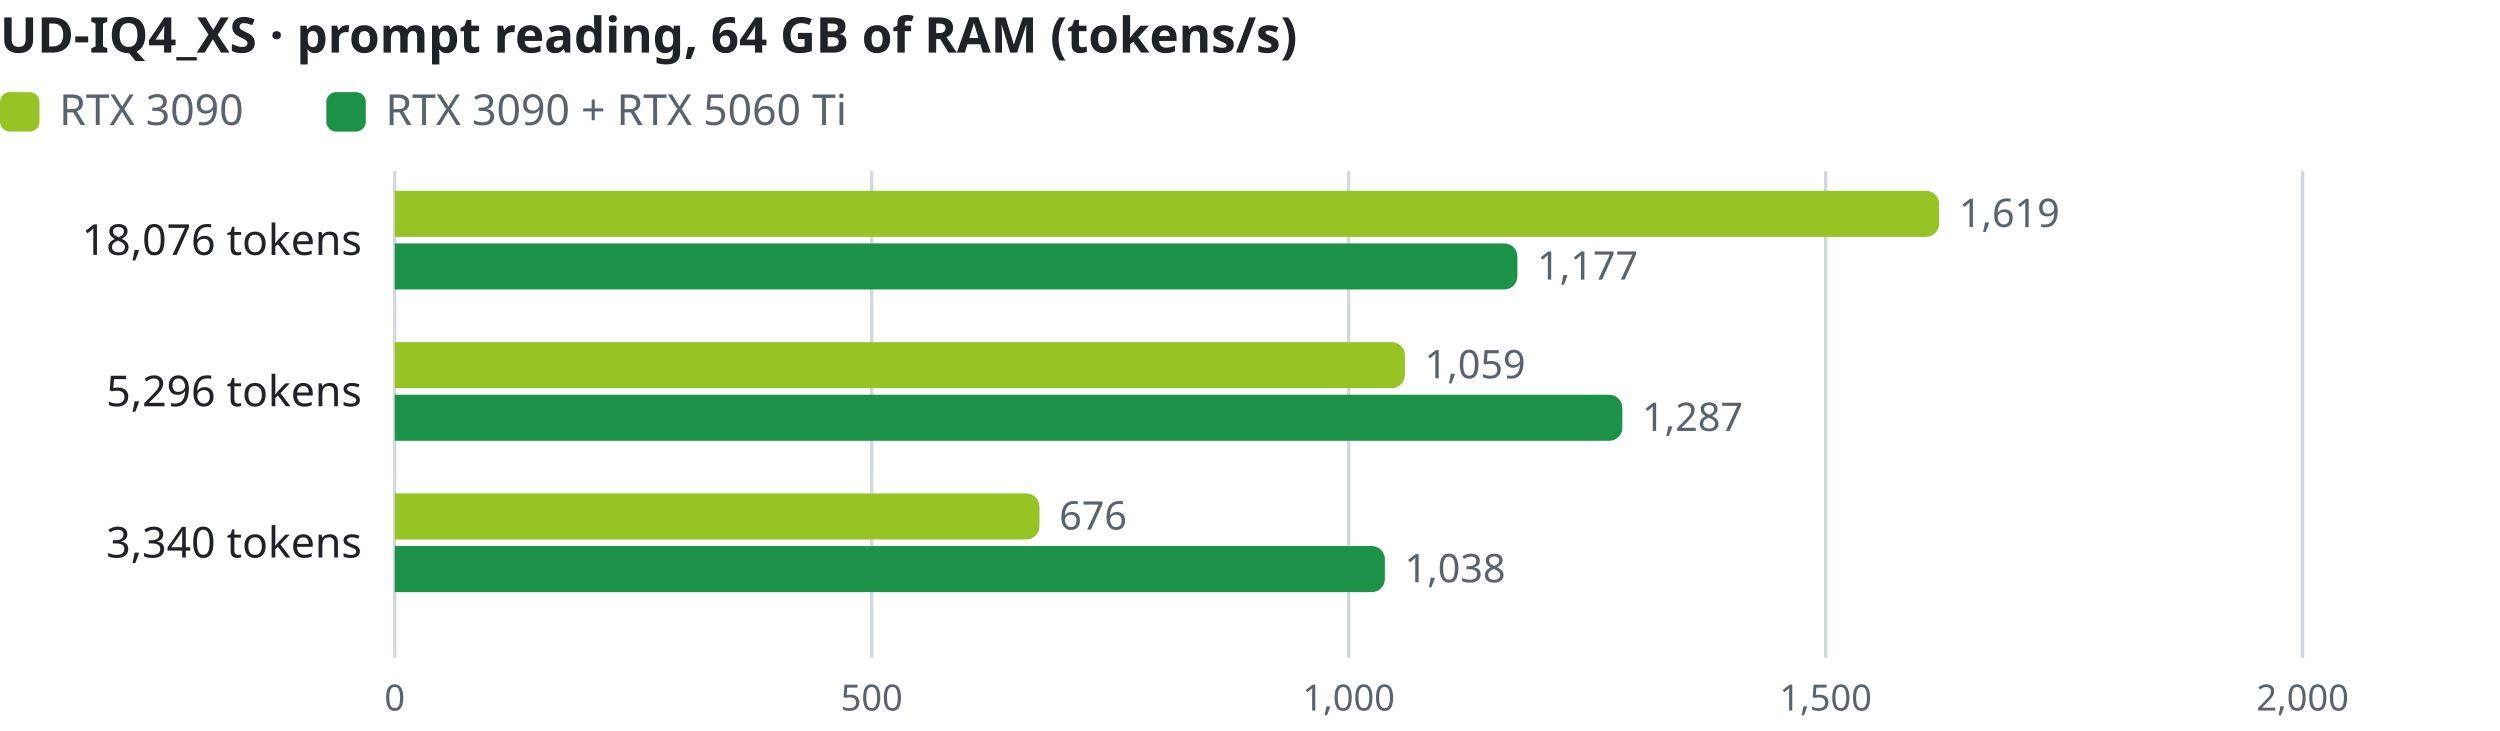
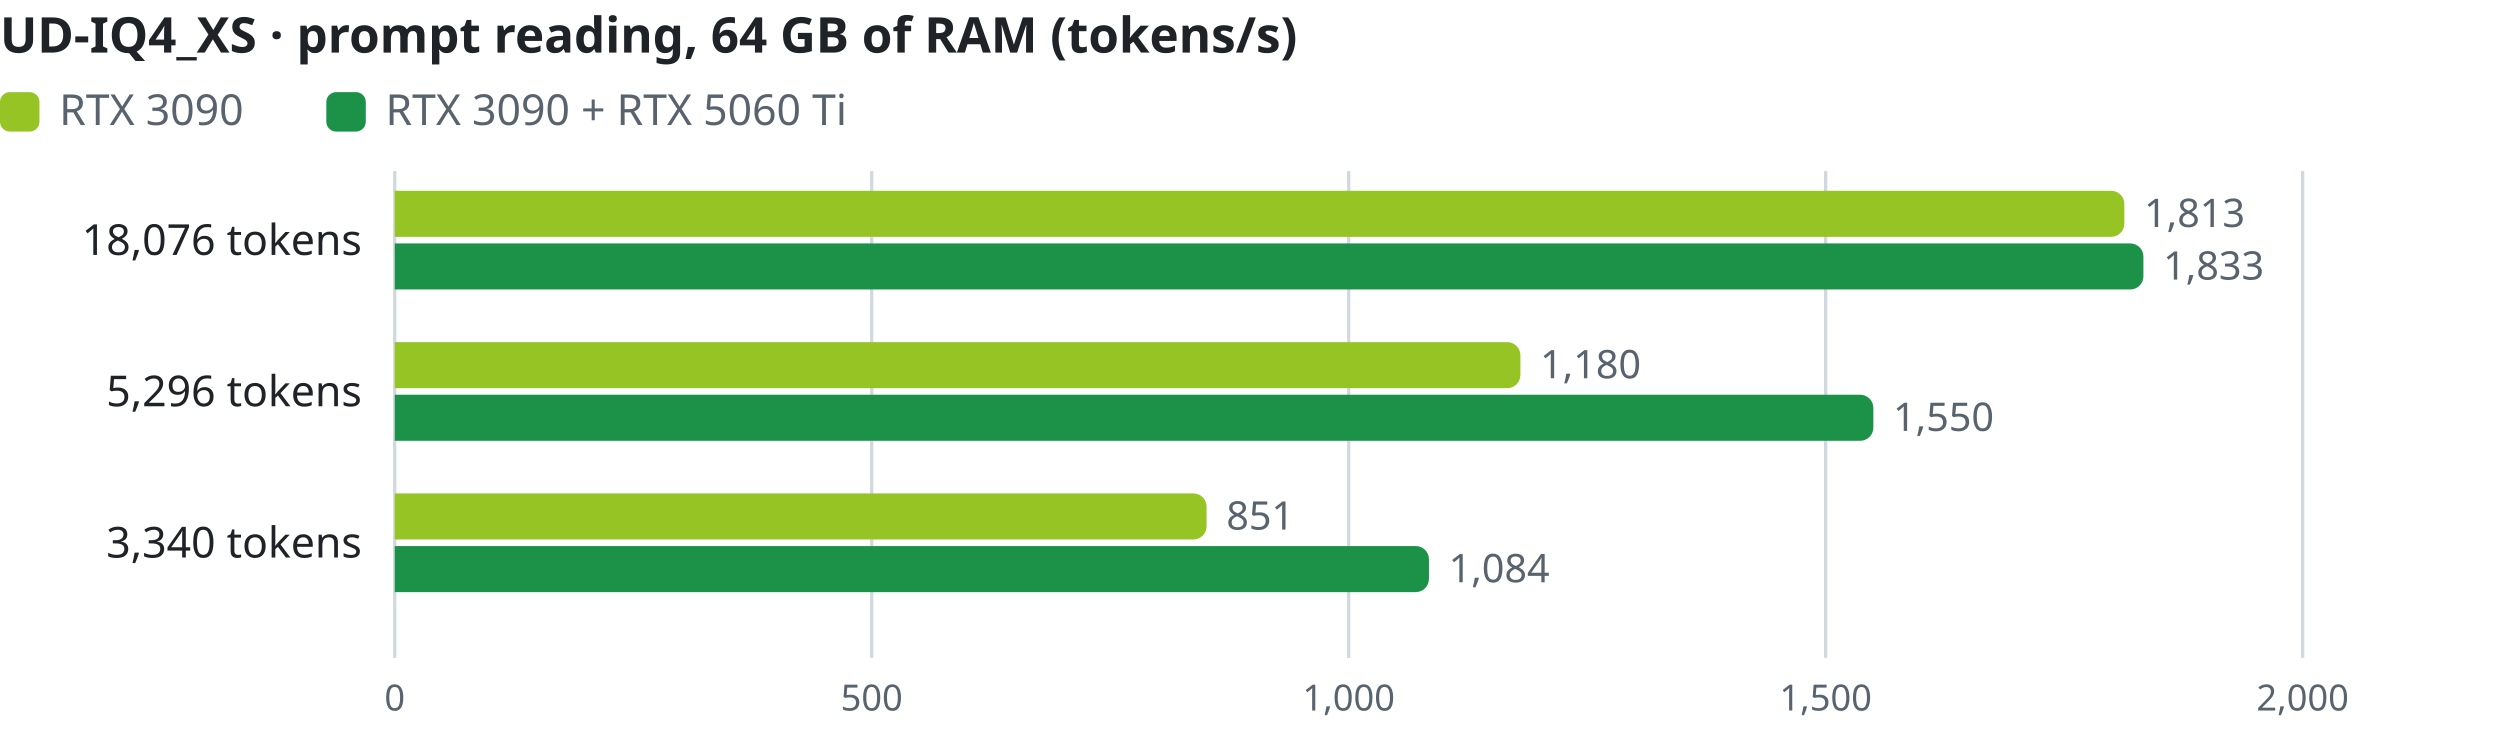
<svg xmlns="http://www.w3.org/2000/svg" width="760" height="222" viewBox="0 0 760 222" role="img" aria-label="UD-IQ4_XS prompt reading with 64 GB of RAM" font-family="-apple-system,BlinkMacSystemFont,'Segoe UI','Noto Sans',Helvetica,Arial,sans-serif">
  <text x="0" y="16" font-size="15" font-weight="600" fill="#1f2328">UD-IQ4_XS · prompt reading, 64 GB of RAM (tokens/s)</text>
  <rect x="0" y="28" width="12" height="12" rx="3" fill="#97c425" />
  <text x="18" y="38" font-size="13" fill="#59636e">RTX 3090</text>
  <rect x="99.2" y="28" width="12" height="12" rx="3" fill="#1b9247" />
  <text x="117.2" y="38" font-size="13" fill="#59636e">RTX 3090 + RTX 5060 Ti</text>
  <line x1="120.0" y1="52" x2="120.0" y2="200" stroke="#d1d9e0" stroke-width="1" />
  <text x="120.0" y="216" font-size="11" fill="#59636e" text-anchor="middle">0</text>
  <line x1="265.0" y1="52" x2="265.0" y2="200" stroke="#d1d9e0" stroke-width="1" />
  <text x="265.0" y="216" font-size="11" fill="#59636e" text-anchor="middle">500</text>
  <line x1="410.0" y1="52" x2="410.0" y2="200" stroke="#d1d9e0" stroke-width="1" />
  <text x="410.0" y="216" font-size="11" fill="#59636e" text-anchor="middle">1,000</text>
  <line x1="555.0" y1="52" x2="555.0" y2="200" stroke="#d1d9e0" stroke-width="1" />
  <text x="555.0" y="216" font-size="11" fill="#59636e" text-anchor="middle">1,500</text>
  <line x1="700.0" y1="52" x2="700.0" y2="200" stroke="#d1d9e0" stroke-width="1" />
  <text x="700.0" y="216" font-size="11" fill="#59636e" text-anchor="middle">2,000</text>
  <text x="110" y="77.5" font-size="13" fill="#1f2328" text-anchor="end">18,076 tokens</text>
-   <path d="M120.0,58.0 h465.5 a4,4 0 0 1 4,4 v6.0 a4,4 0 0 1 -4,4 h-465.5 z" fill="#97c425" />
-   <text x="595.5" y="69" font-size="12" fill="#59636e">1,619</text>
-   <path d="M120.0,74.0 h337.3 a4,4 0 0 1 4,4 v6.0 a4,4 0 0 1 -4,4 h-337.3 z" fill="#1b9247" />
-   <text x="467.3" y="85" font-size="12" fill="#59636e">1,177</text>
+   <path d="M120.0,58.0 h521.8 a4,4 0 0 1 4,4 v6.0 a4,4 0 0 1 -4,4 h-521.8 z" fill="#97c425" />
+   <text x="651.8" y="69" font-size="12" fill="#59636e">1,813</text>
+   <path d="M120.0,74.0 h527.6 a4,4 0 0 1 4,4 v6.0 a4,4 0 0 1 -4,4 h-527.6 z" fill="#1b9247" />
+   <text x="657.6" y="85" font-size="12" fill="#59636e">1,833</text>
  <text x="110" y="123.5" font-size="13" fill="#1f2328" text-anchor="end">5,296 tokens</text>
-   <path d="M120.0,104.0 h303.1 a4,4 0 0 1 4,4 v6.0 a4,4 0 0 1 -4,4 h-303.1 z" fill="#97c425" />
-   <text x="433.1" y="115" font-size="12" fill="#59636e">1,059</text>
-   <path d="M120.0,120.0 h369.2 a4,4 0 0 1 4,4 v6.0 a4,4 0 0 1 -4,4 h-369.2 z" fill="#1b9247" />
-   <text x="499.2" y="131" font-size="12" fill="#59636e">1,287</text>
+   <path d="M120.0,104.0 h338.2 a4,4 0 0 1 4,4 v6.0 a4,4 0 0 1 -4,4 h-338.2 z" fill="#97c425" />
+   <text x="468.2" y="115" font-size="12" fill="#59636e">1,180</text>
+   <path d="M120.0,120.0 h445.5 a4,4 0 0 1 4,4 v6.0 a4,4 0 0 1 -4,4 h-445.5 z" fill="#1b9247" />
+   <text x="575.5" y="131" font-size="12" fill="#59636e">1,550</text>
  <text x="110" y="169.5" font-size="13" fill="#1f2328" text-anchor="end">3,340 tokens</text>
-   <path d="M120.0,150.0 h192.0 a4,4 0 0 1 4,4 v6.0 a4,4 0 0 1 -4,4 h-192.0 z" fill="#97c425" />
-   <text x="322.0" y="161" font-size="12" fill="#59636e">676</text>
-   <path d="M120.0,166.0 h297.0 a4,4 0 0 1 4,4 v6.0 a4,4 0 0 1 -4,4 h-297.0 z" fill="#1b9247" />
-   <text x="427.0" y="177" font-size="12" fill="#59636e">1,038</text>
+   <path d="M120.0,150.0 h242.8 a4,4 0 0 1 4,4 v6.0 a4,4 0 0 1 -4,4 h-242.8 z" fill="#97c425" />
+   <text x="372.8" y="161" font-size="12" fill="#59636e">851</text>
+   <path d="M120.0,166.0 h310.4 a4,4 0 0 1 4,4 v6.0 a4,4 0 0 1 -4,4 h-310.4 z" fill="#1b9247" />
+   <text x="440.4" y="177" font-size="12" fill="#59636e">1,084</text>
</svg>
